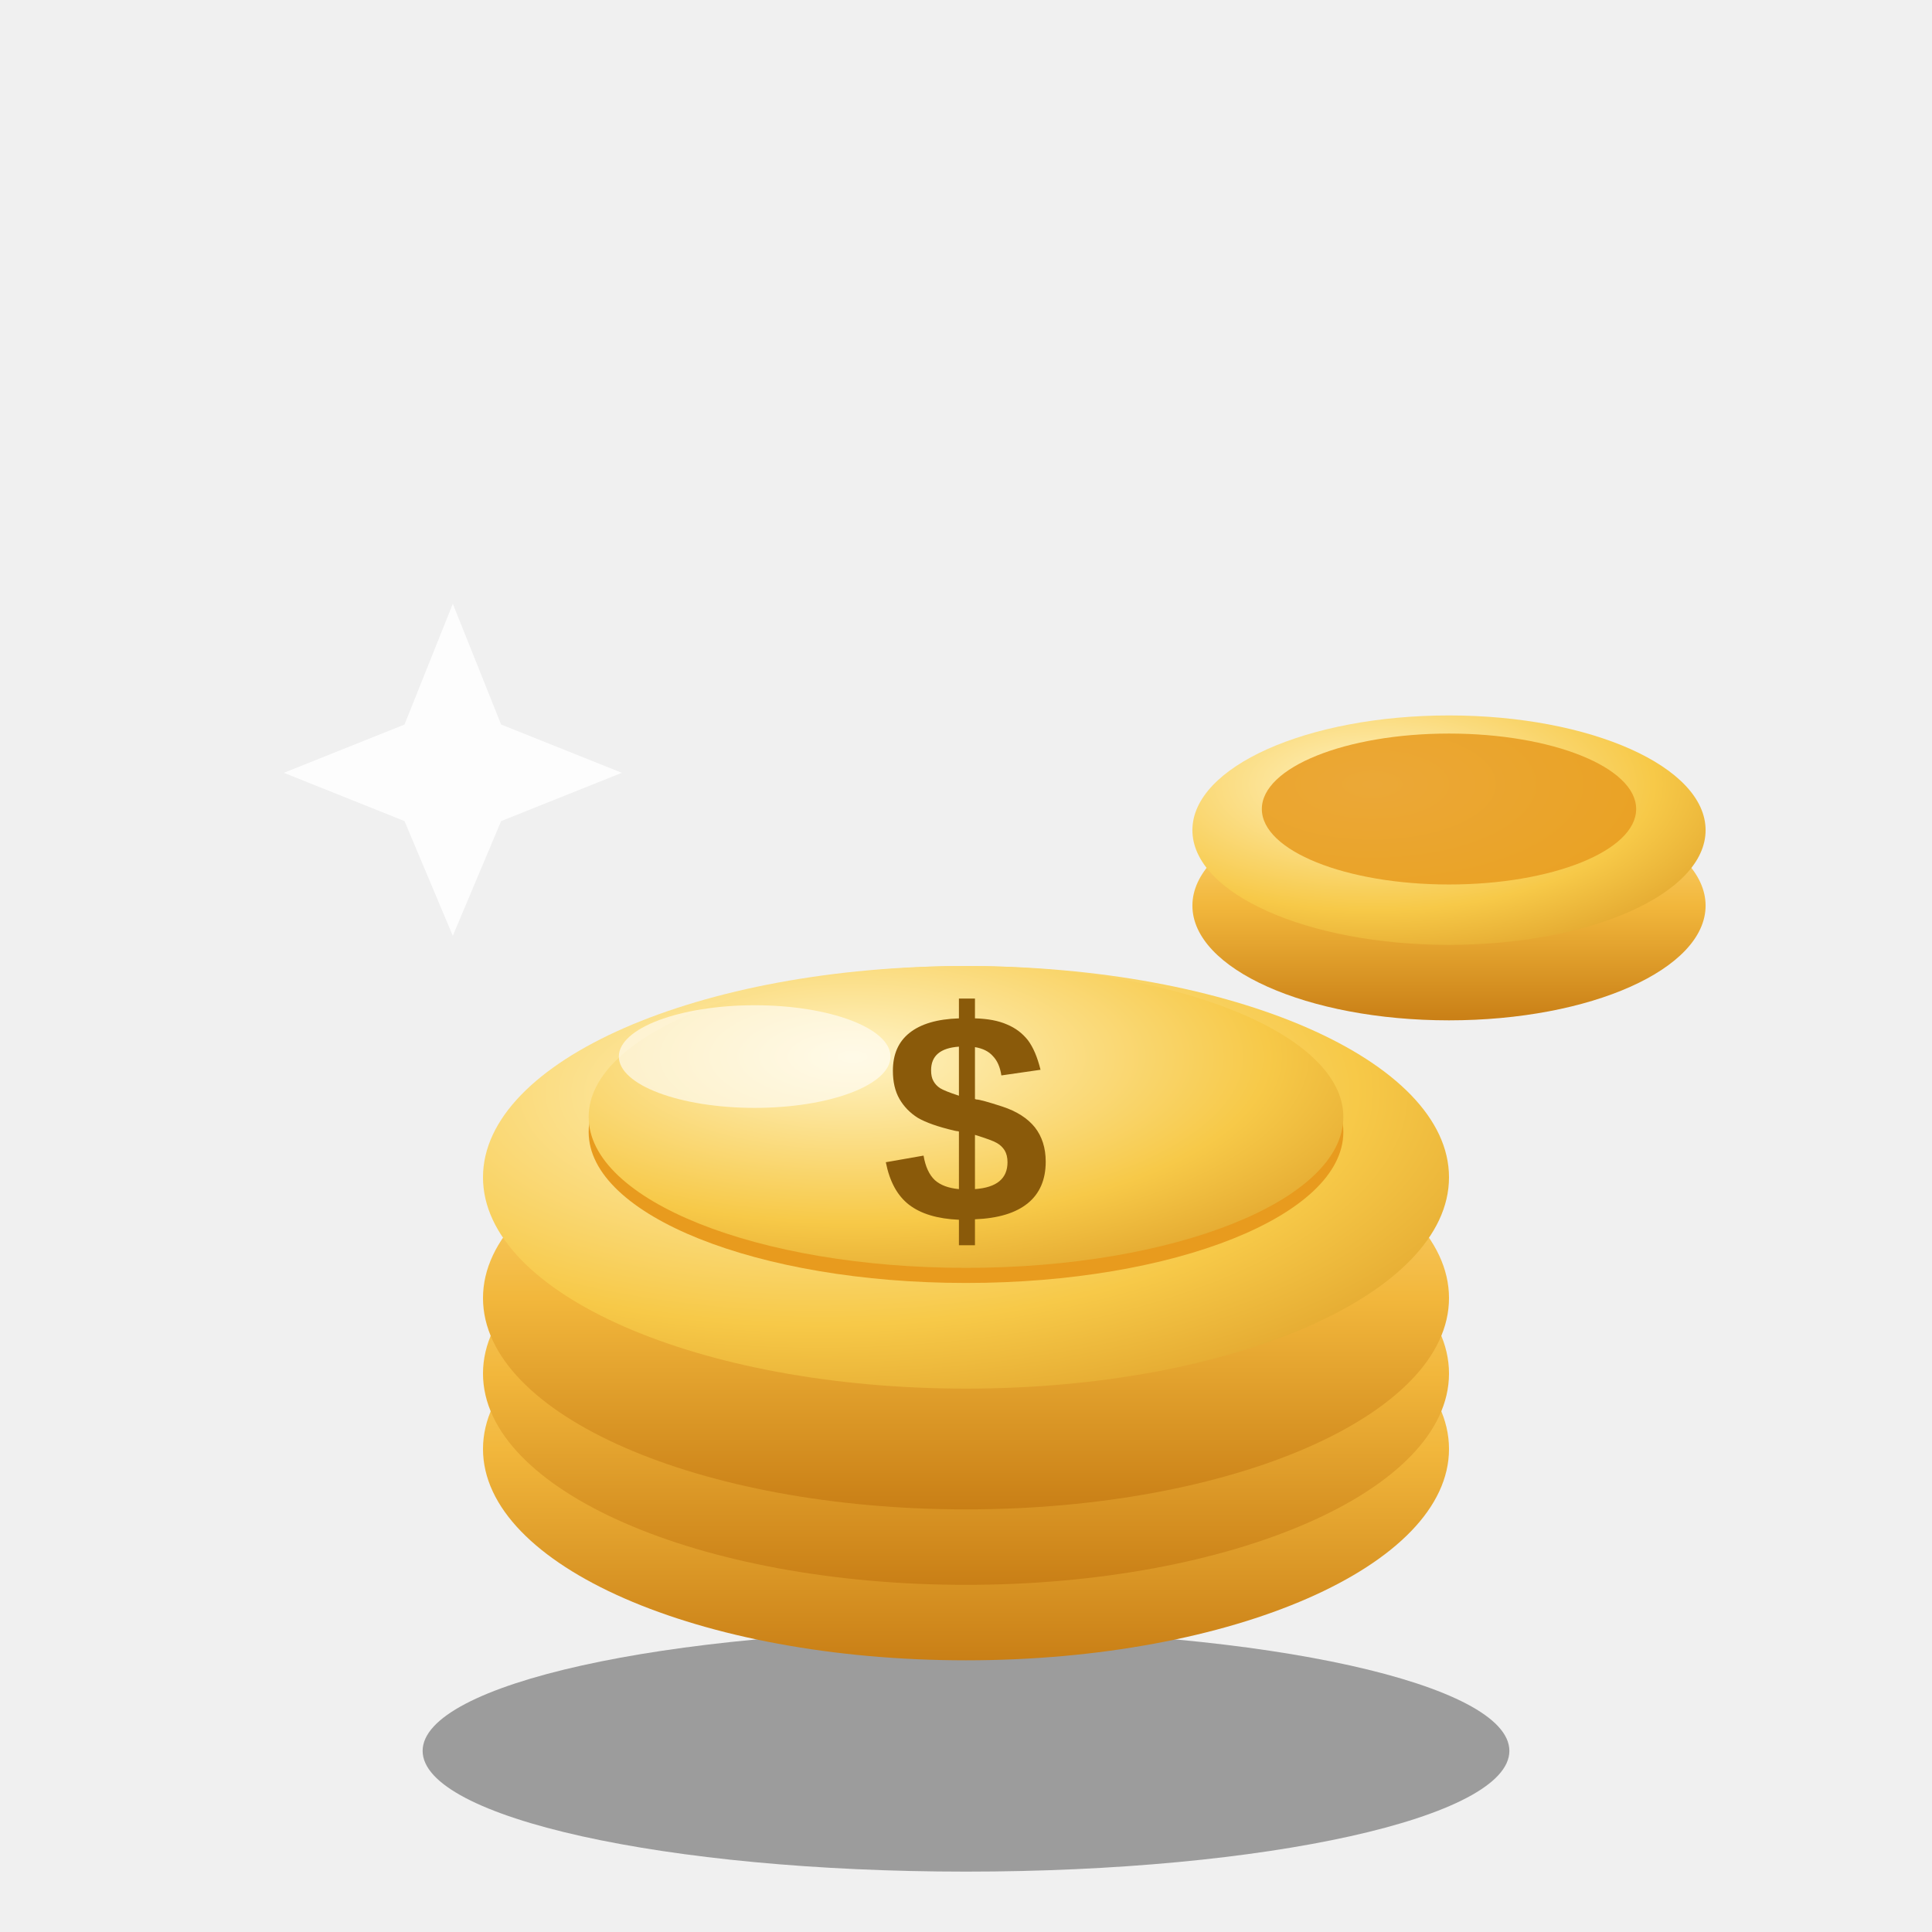
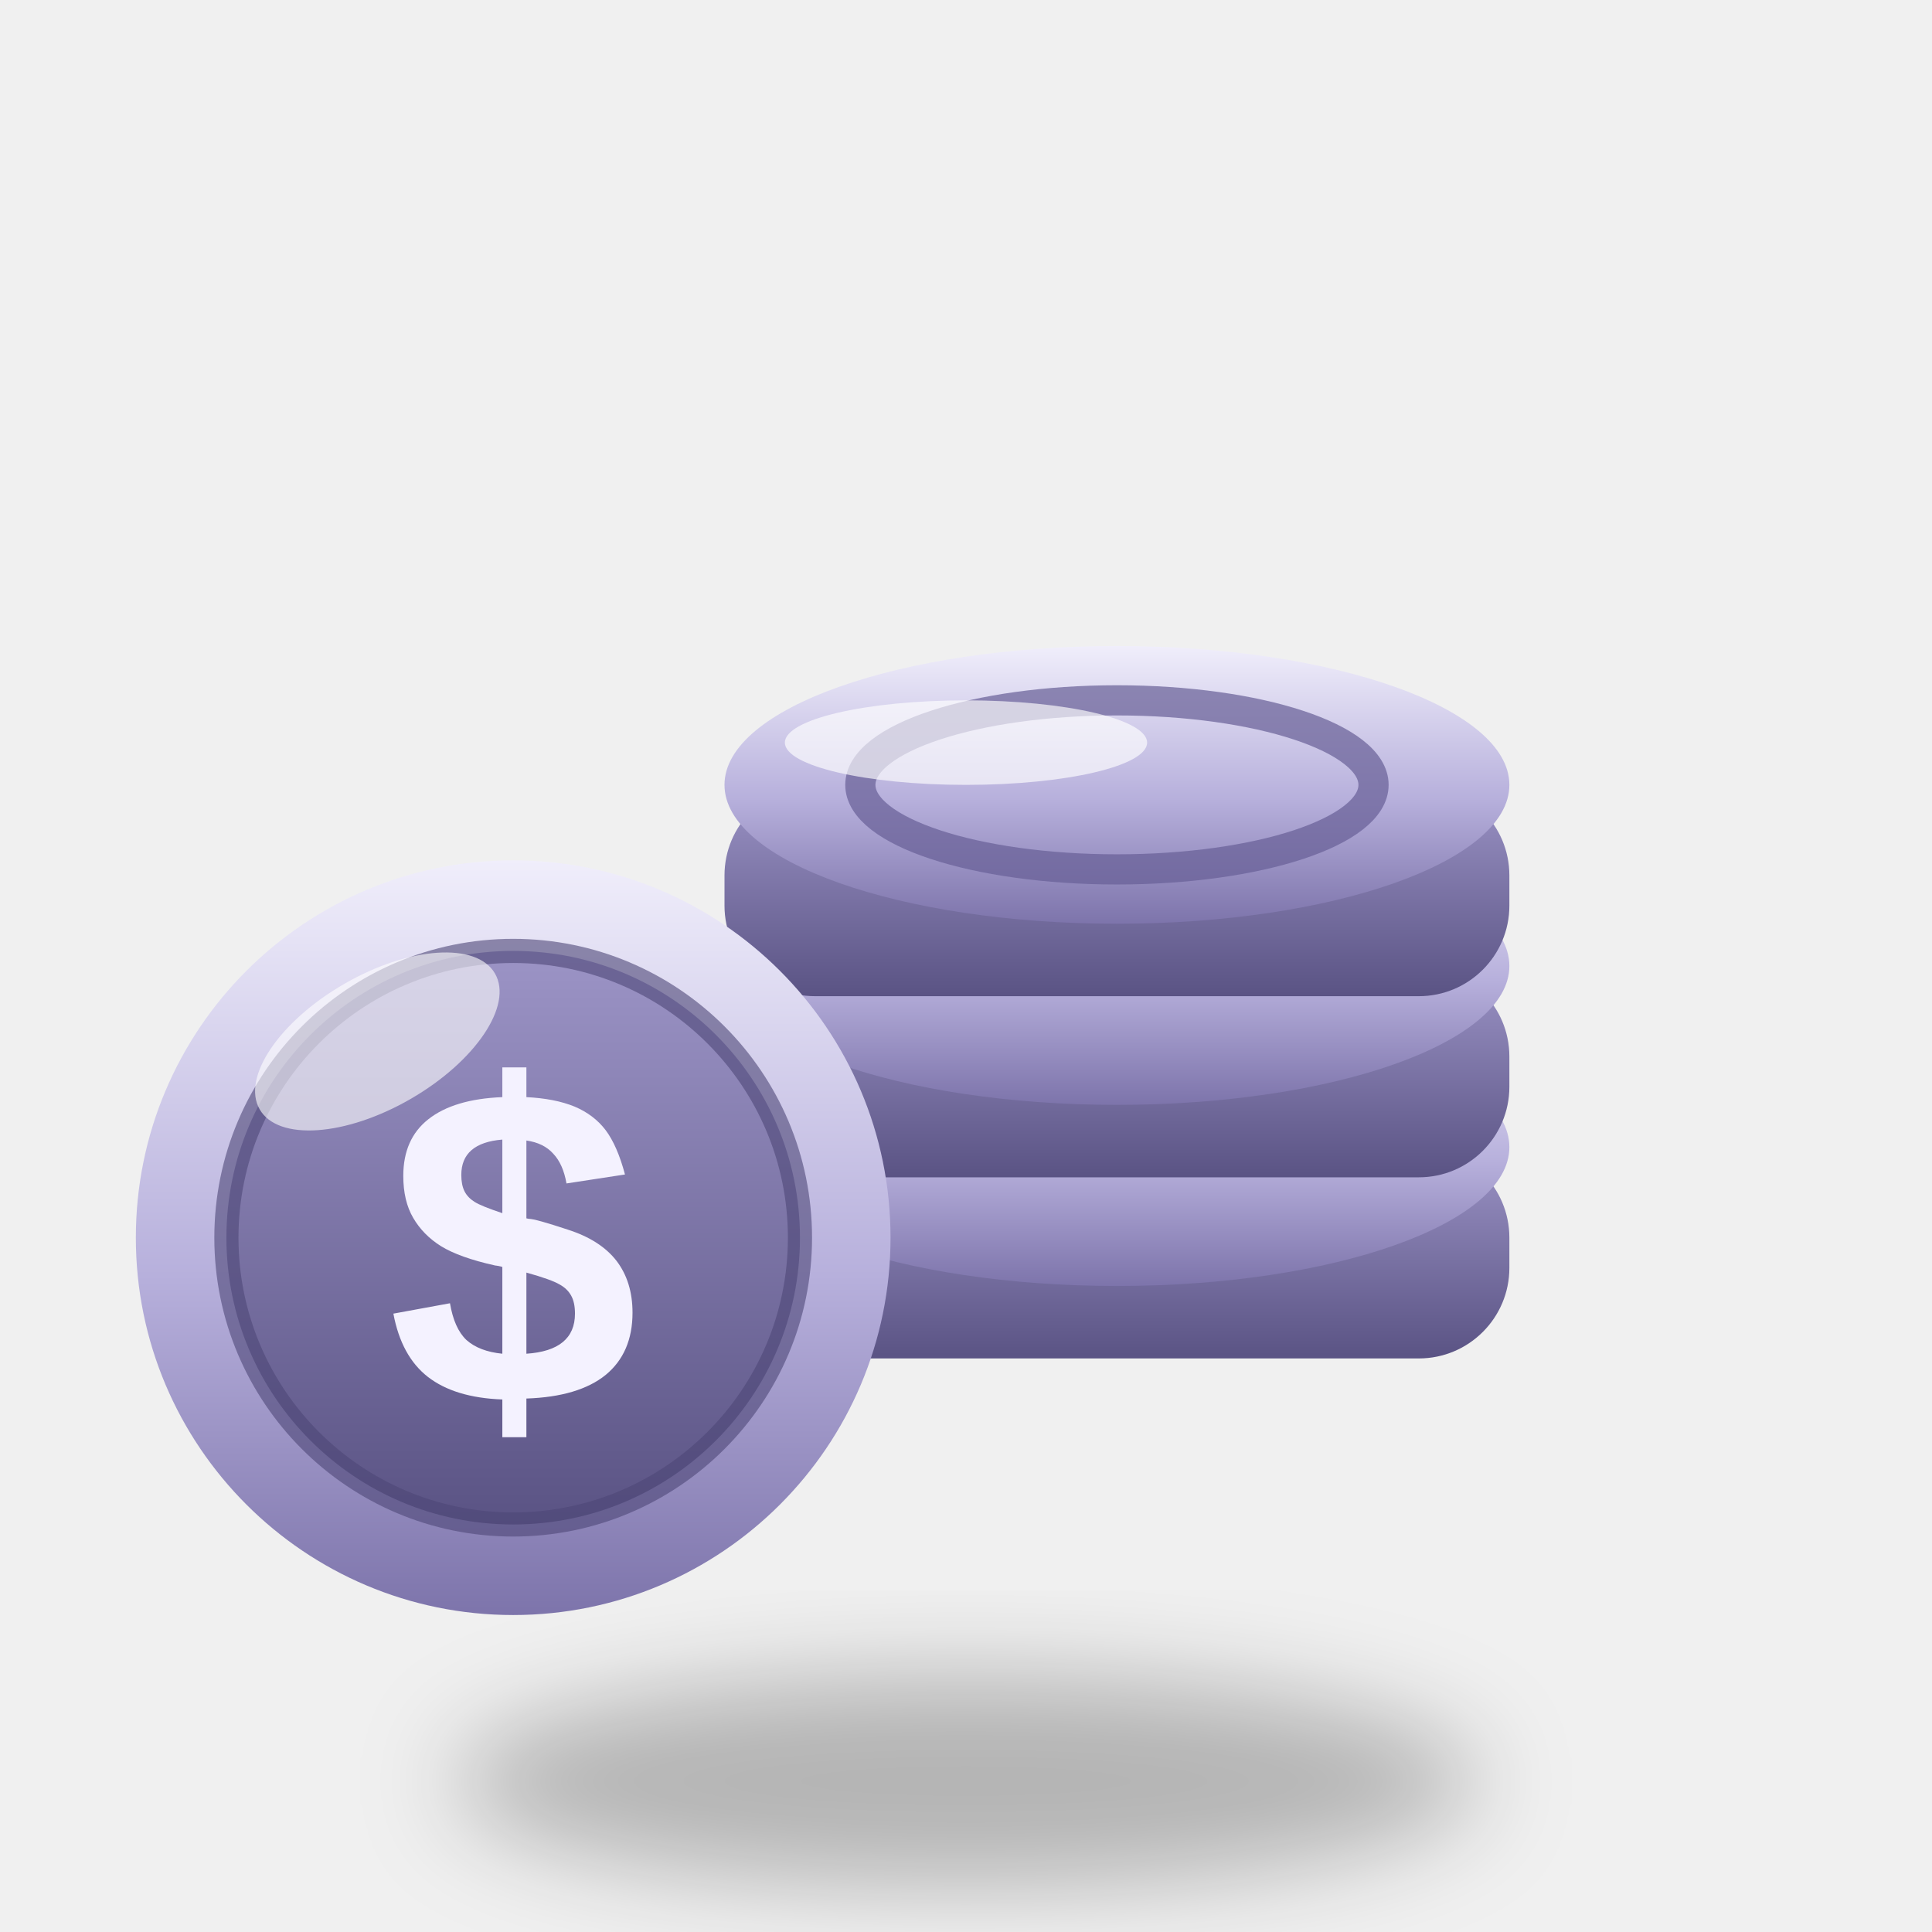
<svg xmlns="http://www.w3.org/2000/svg" viewBox="0 0 64 64">
  <defs>
-     <linearGradient id="cg" x1="0" y1="0" x2="0" y2="1">
-       <stop offset="0" stop-color="#ffe08a" />
-       <stop offset=".5" stop-color="#f2b73c" />
-       <stop offset="1" stop-color="#c97f16" />
+     <linearGradient id="mtl" x1="0" y1="0" x2="0" y2="1">
+       <stop offset="0" stop-color="#f0eefb" />
+       <stop offset="0.55" stop-color="#b7b0dc" />
+       <stop offset="1" stop-color="#7d74ab" />
    </linearGradient>
-     <radialGradient id="ct" cx=".35" cy=".3" r="1">
-       <stop offset="0" stop-color="#fff3c4" />
-       <stop offset=".55" stop-color="#f7c948" />
-       <stop offset="1" stop-color="#d18a1a" />
-     </radialGradient>
+     <linearGradient id="mtlD" x1="0" y1="0" x2="0" y2="1">
+       <stop offset="0" stop-color="#9c94c6" />
+       <stop offset="1" stop-color="#5a5384" />
+     </linearGradient>
+     <linearGradient id="pur" x1="0" y1="0" x2="0" y2="1">
+       <stop offset="0" stop-color="#c3a7f8" />
+       <stop offset="1" stop-color="#7452cf" />
+     </linearGradient>
+     <linearGradient id="purD" x1="0" y1="0" x2="0" y2="1">
+       <stop offset="0" stop-color="#8f74d2" />
+       <stop offset="1" stop-color="#523b96" />
+     </linearGradient>
+     <linearGradient id="grn" x1="0" y1="0" x2="0" y2="1">
+       <stop offset="0" stop-color="#9df3c0" />
+       <stop offset="1" stop-color="#359e67" />
+     </linearGradient>
+     <linearGradient id="grnD" x1="0" y1="0" x2="0" y2="1">
+       <stop offset="0" stop-color="#57c48b" />
+       <stop offset="1" stop-color="#1e7a4c" />
+     </linearGradient>
+     <linearGradient id="navy" x1="0" y1="0" x2="0" y2="1">
+       <stop offset="0" stop-color="#575f8a" />
+       <stop offset="1" stop-color="#2c3052" />
+     </linearGradient>
+     <filter id="sh" x="-40%" y="-40%" width="180%" height="180%">
+       <feGaussianBlur stdDeviation="1.6" />
+     </filter>
  </defs>
-   <ellipse cx="32" cy="58" rx="18" ry="4" fill="#000" opacity=".35" />
-   <ellipse cx="32" cy="48" rx="16" ry="7" fill="url(#cg)" />
-   <ellipse cx="32" cy="45.5" rx="16" ry="7" fill="url(#cg)" />
-   <ellipse cx="32" cy="43" rx="16" ry="7" fill="url(#cg)" />
-   <ellipse cx="32" cy="39" rx="16" ry="7" fill="url(#ct)" />
-   <ellipse cx="32" cy="37.5" rx="12.5" ry="5" fill="#e89b1e" />
-   <ellipse cx="32" cy="37" rx="12.5" ry="5" fill="url(#ct)" />
-   <text x="32" y="40.5" text-anchor="middle" font-family="Arial, sans-serif" font-size="10" font-weight="bold" fill="#8a5a0a">$</text>
-   <ellipse cx="25" cy="35" rx="4.5" ry="1.7" fill="#fff" opacity=".6" />
-   <ellipse cx="48" cy="30" rx="8.5" ry="3.8" fill="url(#cg)" />
-   <ellipse cx="48" cy="27.5" rx="8.5" ry="3.8" fill="url(#ct)" />
-   <ellipse cx="48" cy="26.8" rx="6.2" ry="2.5" fill="#e89b1e" opacity=".85" />
-   <path d="M15 20l1.6 4 4 1.6-4 1.6L15 31l-1.6-3.8-4-1.6 4-1.6z" fill="#fff" opacity=".85" />
+   <ellipse cx="32" cy="59" rx="17" ry="3.5" fill="#000" opacity="0.25" filter="url(#sh)" />
+   <g>
+     <rect x="24" y="38" width="26" height="7" rx="3" fill="url(#mtlD)" />
+     <ellipse cx="37" cy="38" rx="13" ry="4.6" fill="url(#mtl)" />
+     <rect x="24" y="32" width="26" height="7" rx="3" fill="url(#mtlD)" />
+     <ellipse cx="37" cy="32" rx="13" ry="4.6" fill="url(#mtl)" />
+     <rect x="24" y="26" width="26" height="7" rx="3" fill="url(#mtlD)" />
+     <ellipse cx="37" cy="26" rx="13" ry="4.6" fill="url(#mtl)" />
+     <ellipse cx="37" cy="26" rx="8.5" ry="2.8" fill="none" stroke="#665e96" stroke-width="1" opacity="0.7" />
+     <ellipse cx="32" cy="24.6" rx="6" ry="1.4" fill="#fff" opacity="0.65" />
+   </g>
+   <circle cx="17" cy="41" r="12.5" fill="url(#mtl)" />
+   <circle cx="17" cy="41" r="9.5" fill="url(#mtlD)" />
+   <circle cx="17" cy="41" r="9.5" fill="none" stroke="#4d4676" stroke-width="0.8" opacity="0.6" />
+   <text x="17" y="46.5" text-anchor="middle" font-family="Arial, sans-serif" font-weight="bold" font-size="15" fill="#f4f2ff">$</text>
+   <ellipse cx="12.5" cy="34.5" rx="4.5" ry="2.2" fill="#fff" opacity="0.6" transform="rotate(-30 12.5 34.5)" />
</svg>
